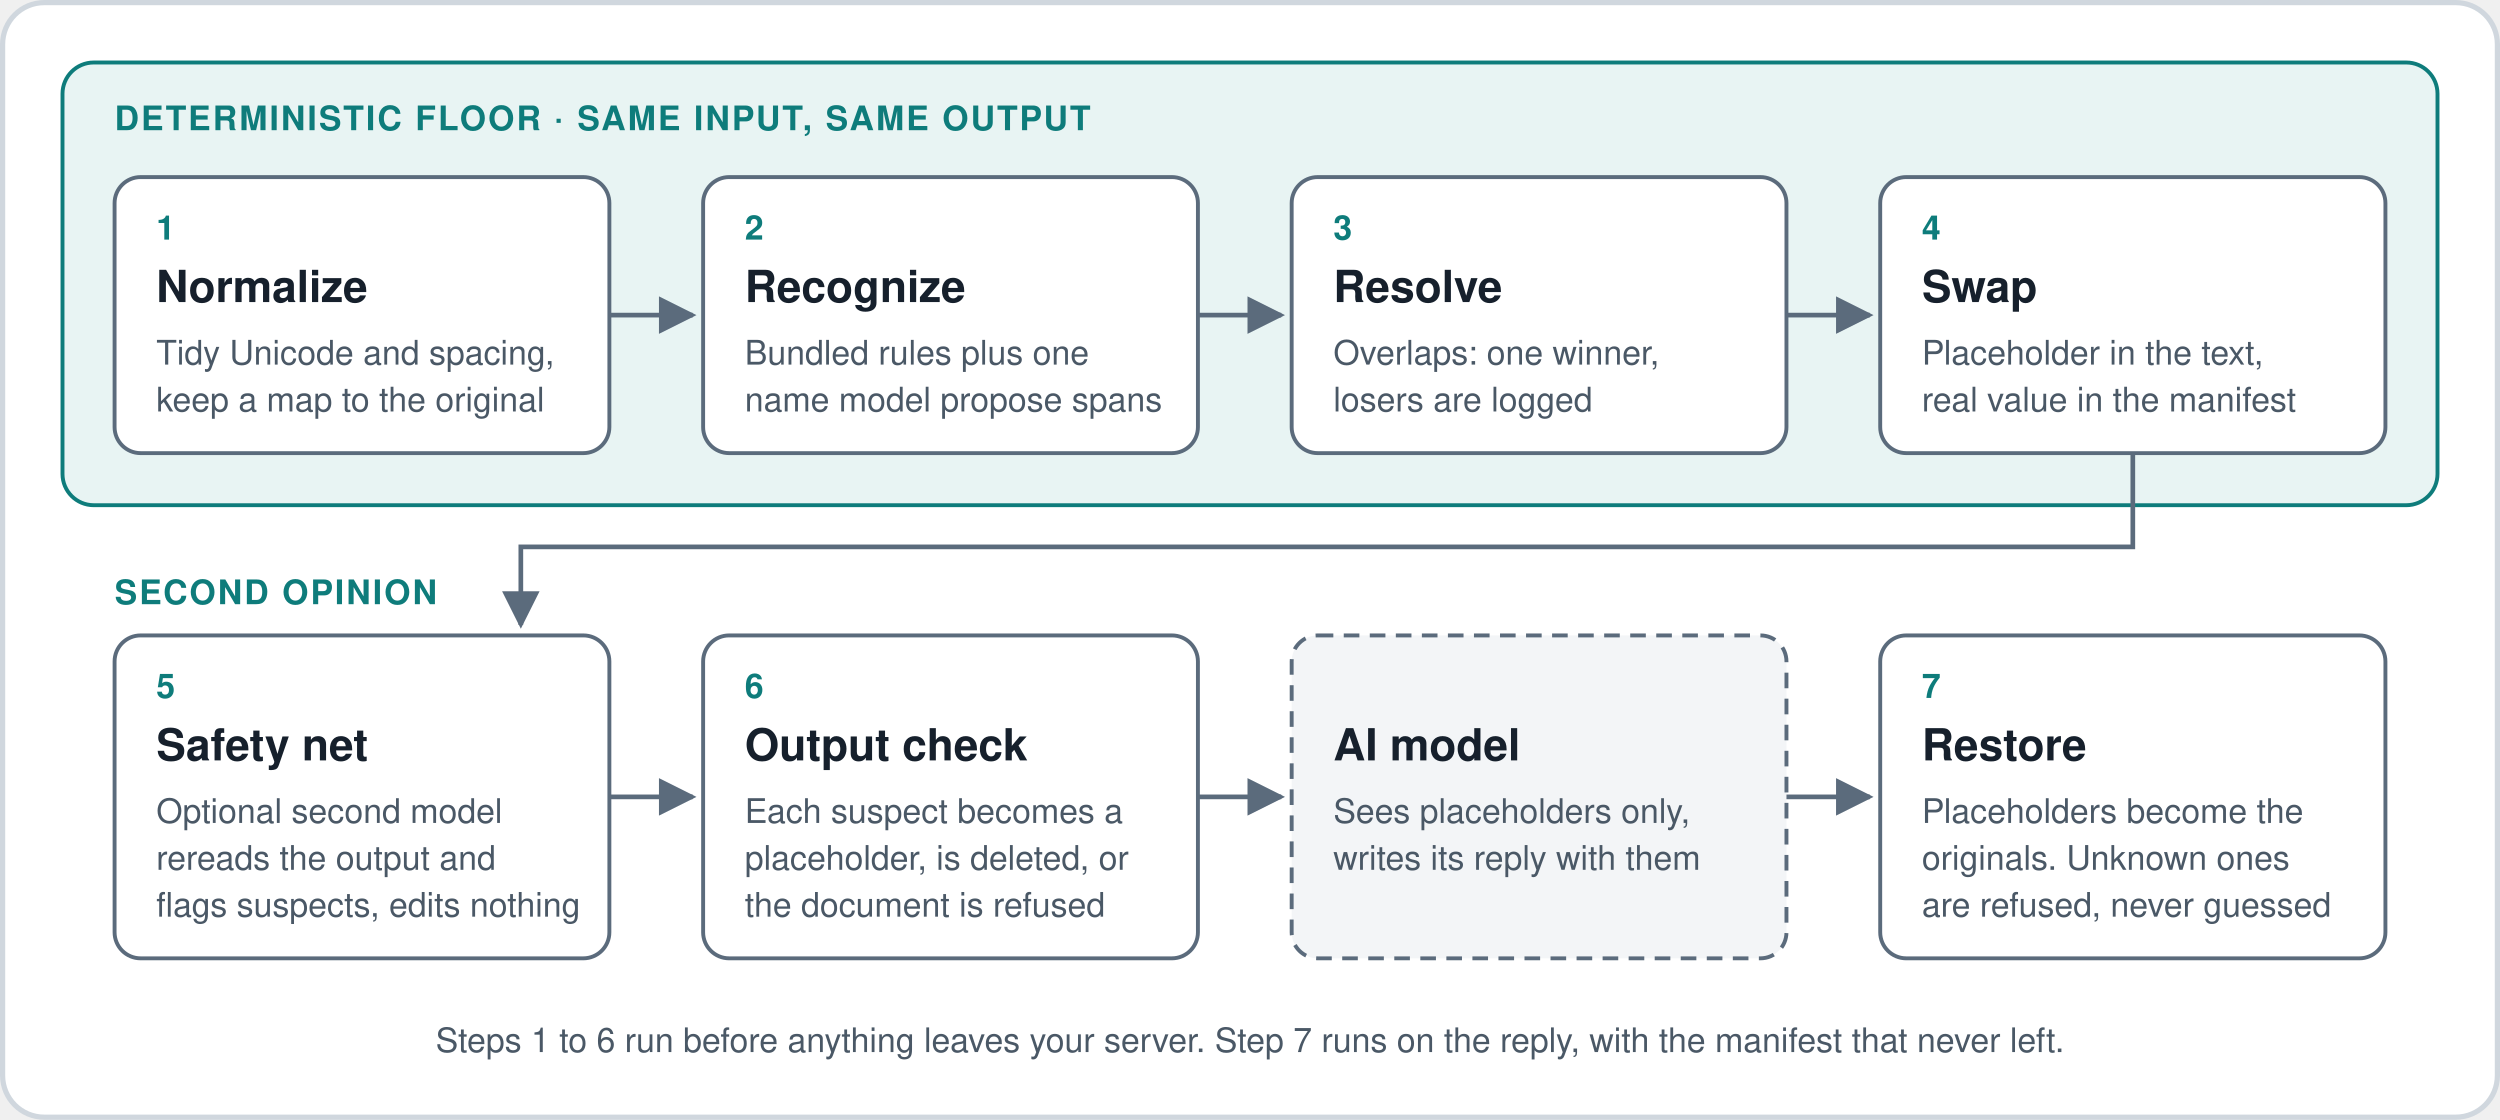
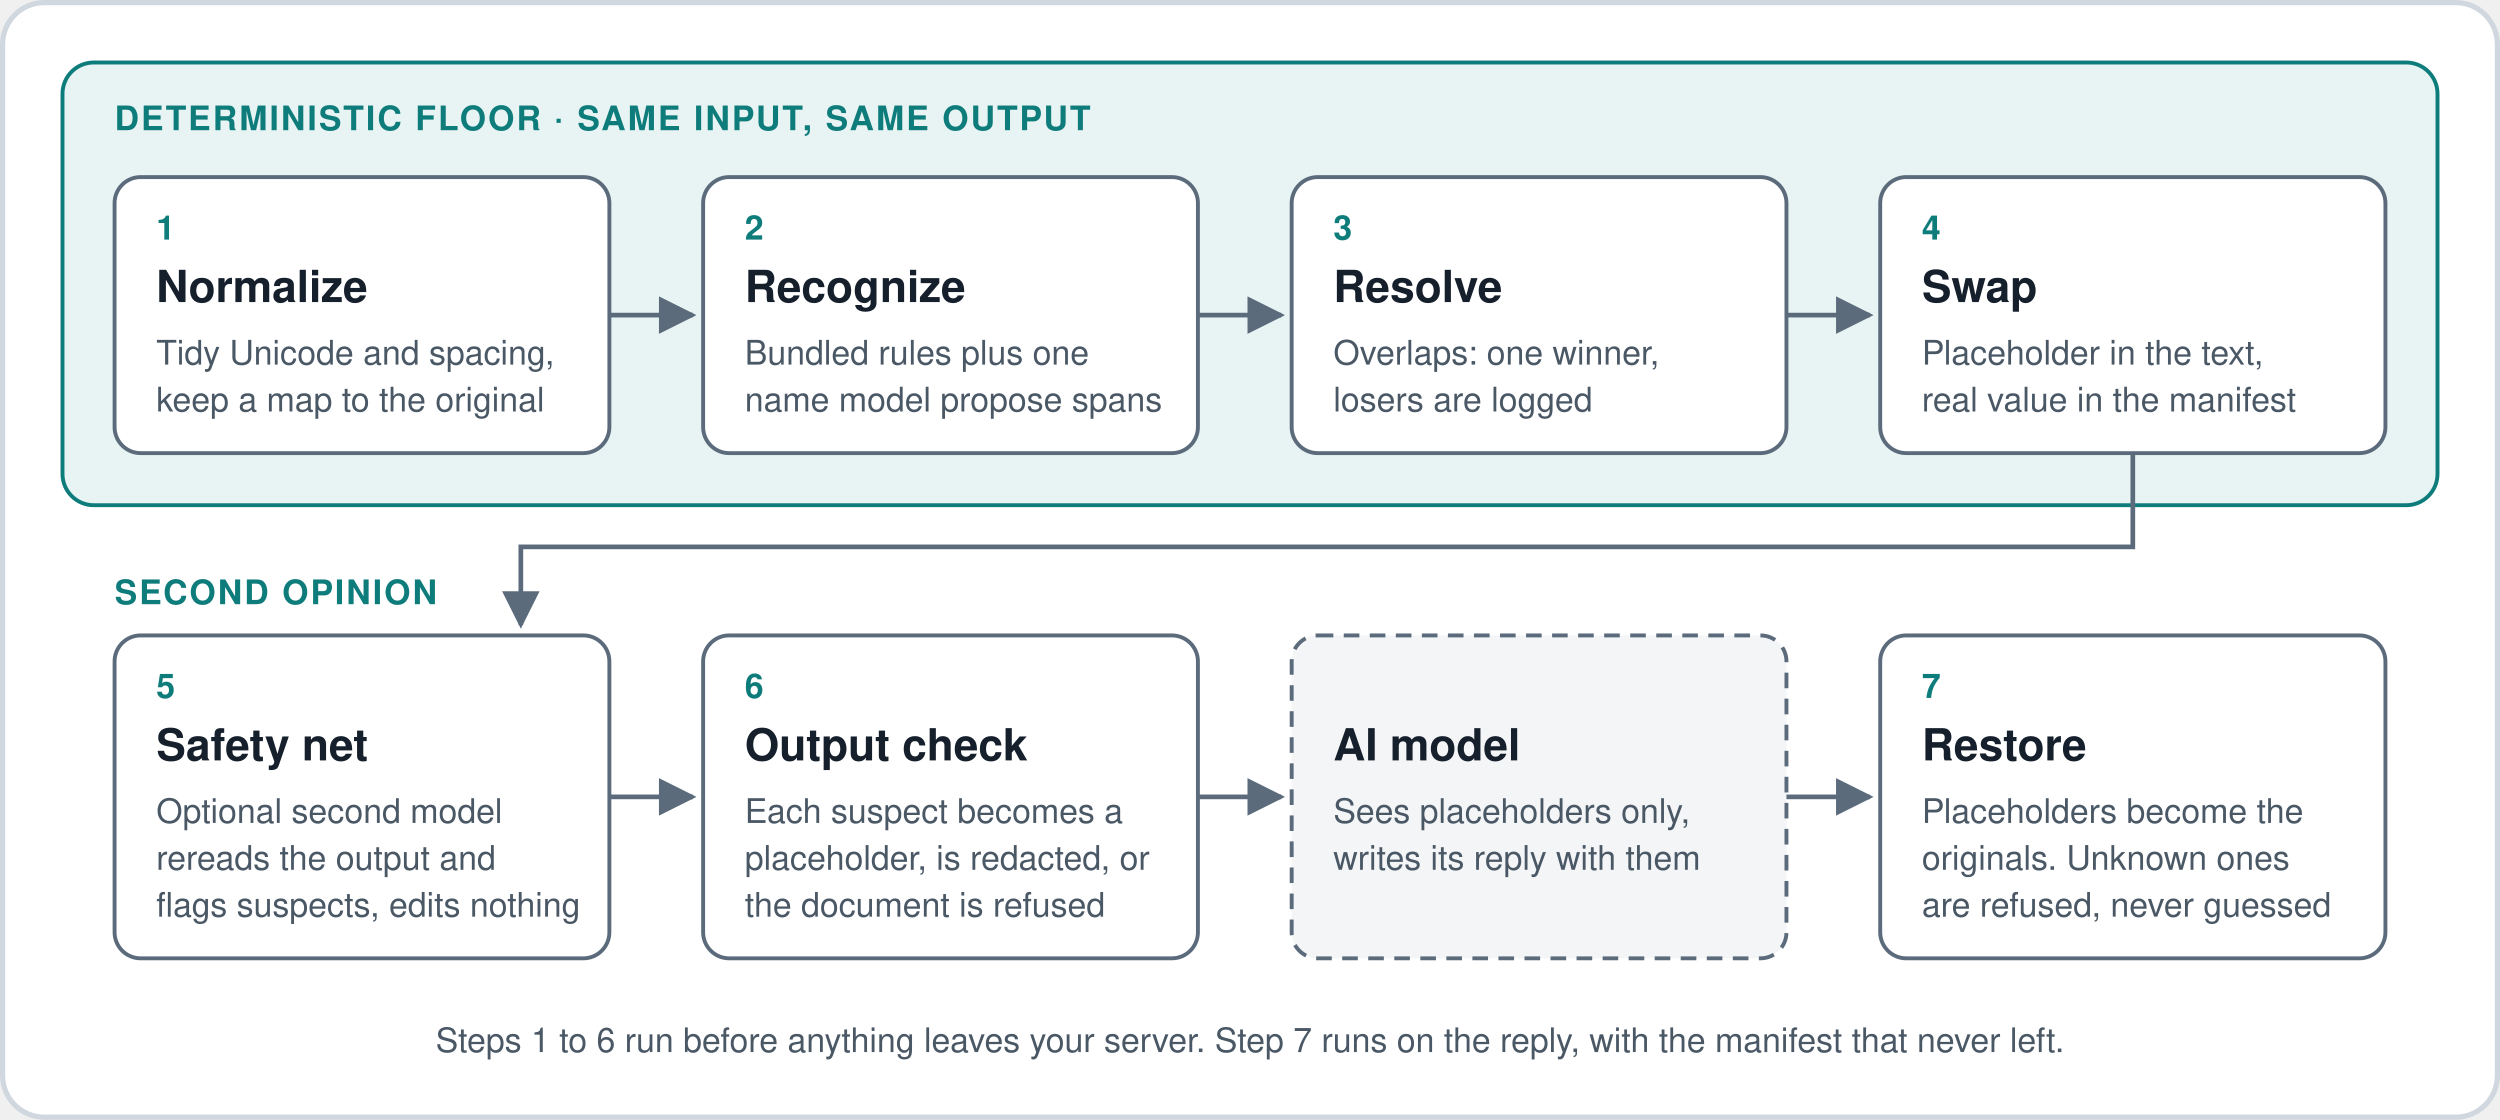
<svg xmlns="http://www.w3.org/2000/svg" viewBox="0 0 960 430" width="960" height="430" role="img" aria-labelledby="t d">
  <defs>
    <marker id="arrow" viewBox="0 0 10 10" refX="9" refY="5" markerWidth="8" markerHeight="8" orient="auto-start-reverse">
      <path d="M0 0 L10 5 L0 10 z" fill="#5B6B7C" />
    </marker>
  </defs>
  <style>
    text { font-family: -apple-system, BlinkMacSystemFont, "Segoe UI", Helvetica, Arial, sans-serif; fill: #16202C; }
    .num { font-size: 13px; font-weight: 700; fill: #0E7C7B; }
    .name { font-size: 17px; font-weight: 600; }
    .sub { font-size: 13px; fill: #4A5866; }
    .group { font-size: 13px; font-weight: 700; fill: #0E7C7B; letter-spacing: 0.06em; }
    .step { fill: #FFFFFF; stroke: #5B6B7C; stroke-width: 1.5; }
    .model { fill: #F3F5F7; stroke: #5B6B7C; stroke-width: 1.5; stroke-dasharray: 6 4; }
    .flow { fill: none; stroke: #5B6B7C; stroke-width: 1.8; }
  </style>
  <rect x="1" y="1" width="958" height="428" rx="16" fill="#FFFFFF" stroke="#D0D7DE" stroke-width="2" />
  <rect x="24" y="24" width="912" height="170" rx="12" fill="#E8F4F3" stroke="#0E7C7B" stroke-width="1.5" />
  <text class="group" x="44" y="50">DETERMINISTIC FLOOR · SAME INPUT, SAME OUTPUT</text>
  <rect class="step" x="44" y="68" width="190" height="106" rx="10" />
  <text class="num" x="60" y="92">1</text>
  <text class="name" x="60" y="116">Normalize</text>
  <text class="sub" x="60" y="140">Tidy Unicode and spacing,</text>
  <text class="sub" x="60" y="158">keep a map to the original</text>
  <rect class="step" x="270" y="68" width="190" height="106" rx="10" />
  <text class="num" x="286" y="92">2</text>
  <text class="name" x="286" y="116">Recognize</text>
  <text class="sub" x="286" y="140">Bundled rules plus one</text>
  <text class="sub" x="286" y="158">name model propose spans</text>
  <rect class="step" x="496" y="68" width="190" height="106" rx="10" />
  <text class="num" x="512" y="92">3</text>
  <text class="name" x="512" y="116">Resolve</text>
  <text class="sub" x="512" y="140">Overlaps: one winner,</text>
  <text class="sub" x="512" y="158">losers are logged</text>
  <rect class="step" x="722" y="68" width="194" height="106" rx="10" />
  <text class="num" x="738" y="92">4</text>
  <text class="name" x="738" y="116">Swap</text>
  <text class="sub" x="738" y="140">Placeholder in the text,</text>
  <text class="sub" x="738" y="158">real value in the manifest</text>
  <line class="flow" x1="234" y1="121" x2="266" y2="121" marker-end="url(#arrow)" />
  <line class="flow" x1="460" y1="121" x2="492" y2="121" marker-end="url(#arrow)" />
  <line class="flow" x1="686" y1="121" x2="718" y2="121" marker-end="url(#arrow)" />
  <path class="flow" d="M819 174 V210 H200 V240" marker-end="url(#arrow)" />
  <text class="group" x="44" y="232">SECOND OPINION</text>
  <rect class="step" x="44" y="244" width="190" height="124" rx="10" />
  <text class="num" x="60" y="268">5</text>
  <text class="name" x="60" y="292">Safety net</text>
  <text class="sub" x="60" y="316">Optional second model</text>
  <text class="sub" x="60" y="334">rereads the output and</text>
  <text class="sub" x="60" y="352">flags suspects, edits nothing</text>
  <rect class="step" x="270" y="244" width="190" height="124" rx="10" />
  <text class="num" x="286" y="268">6</text>
  <text class="name" x="286" y="292">Output check</text>
  <text class="sub" x="286" y="316">Each suspect becomes a</text>
-   <text class="sub" x="286" y="334">placeholder, is deleted, or</text>
+   <text class="sub" x="286" y="334">placeholder, is redacted, or</text>
  <text class="sub" x="286" y="352">the document is refused</text>
  <rect class="model" x="496" y="244" width="190" height="124" rx="10" />
  <text class="name" x="512" y="292">AI model</text>
  <text class="sub" x="512" y="316">Sees placeholders only,</text>
  <text class="sub" x="512" y="334">writes its reply with them</text>
  <rect class="step" x="722" y="244" width="194" height="124" rx="10" />
  <text class="num" x="738" y="268">7</text>
  <text class="name" x="738" y="292">Restore</text>
  <text class="sub" x="738" y="316">Placeholders become the</text>
  <text class="sub" x="738" y="334">originals. Unknown ones</text>
  <text class="sub" x="738" y="352">are refused, never guessed</text>
  <line class="flow" x1="234" y1="306" x2="266" y2="306" marker-end="url(#arrow)" />
  <line class="flow" x1="460" y1="306" x2="492" y2="306" marker-end="url(#arrow)" />
  <line class="flow" x1="686" y1="306" x2="718" y2="306" marker-end="url(#arrow)" />
  <text class="sub" x="480" y="404" text-anchor="middle">Steps 1 to 6 run before anything leaves your server. Step 7 runs on the reply, with the manifest that never left.</text>
</svg>
